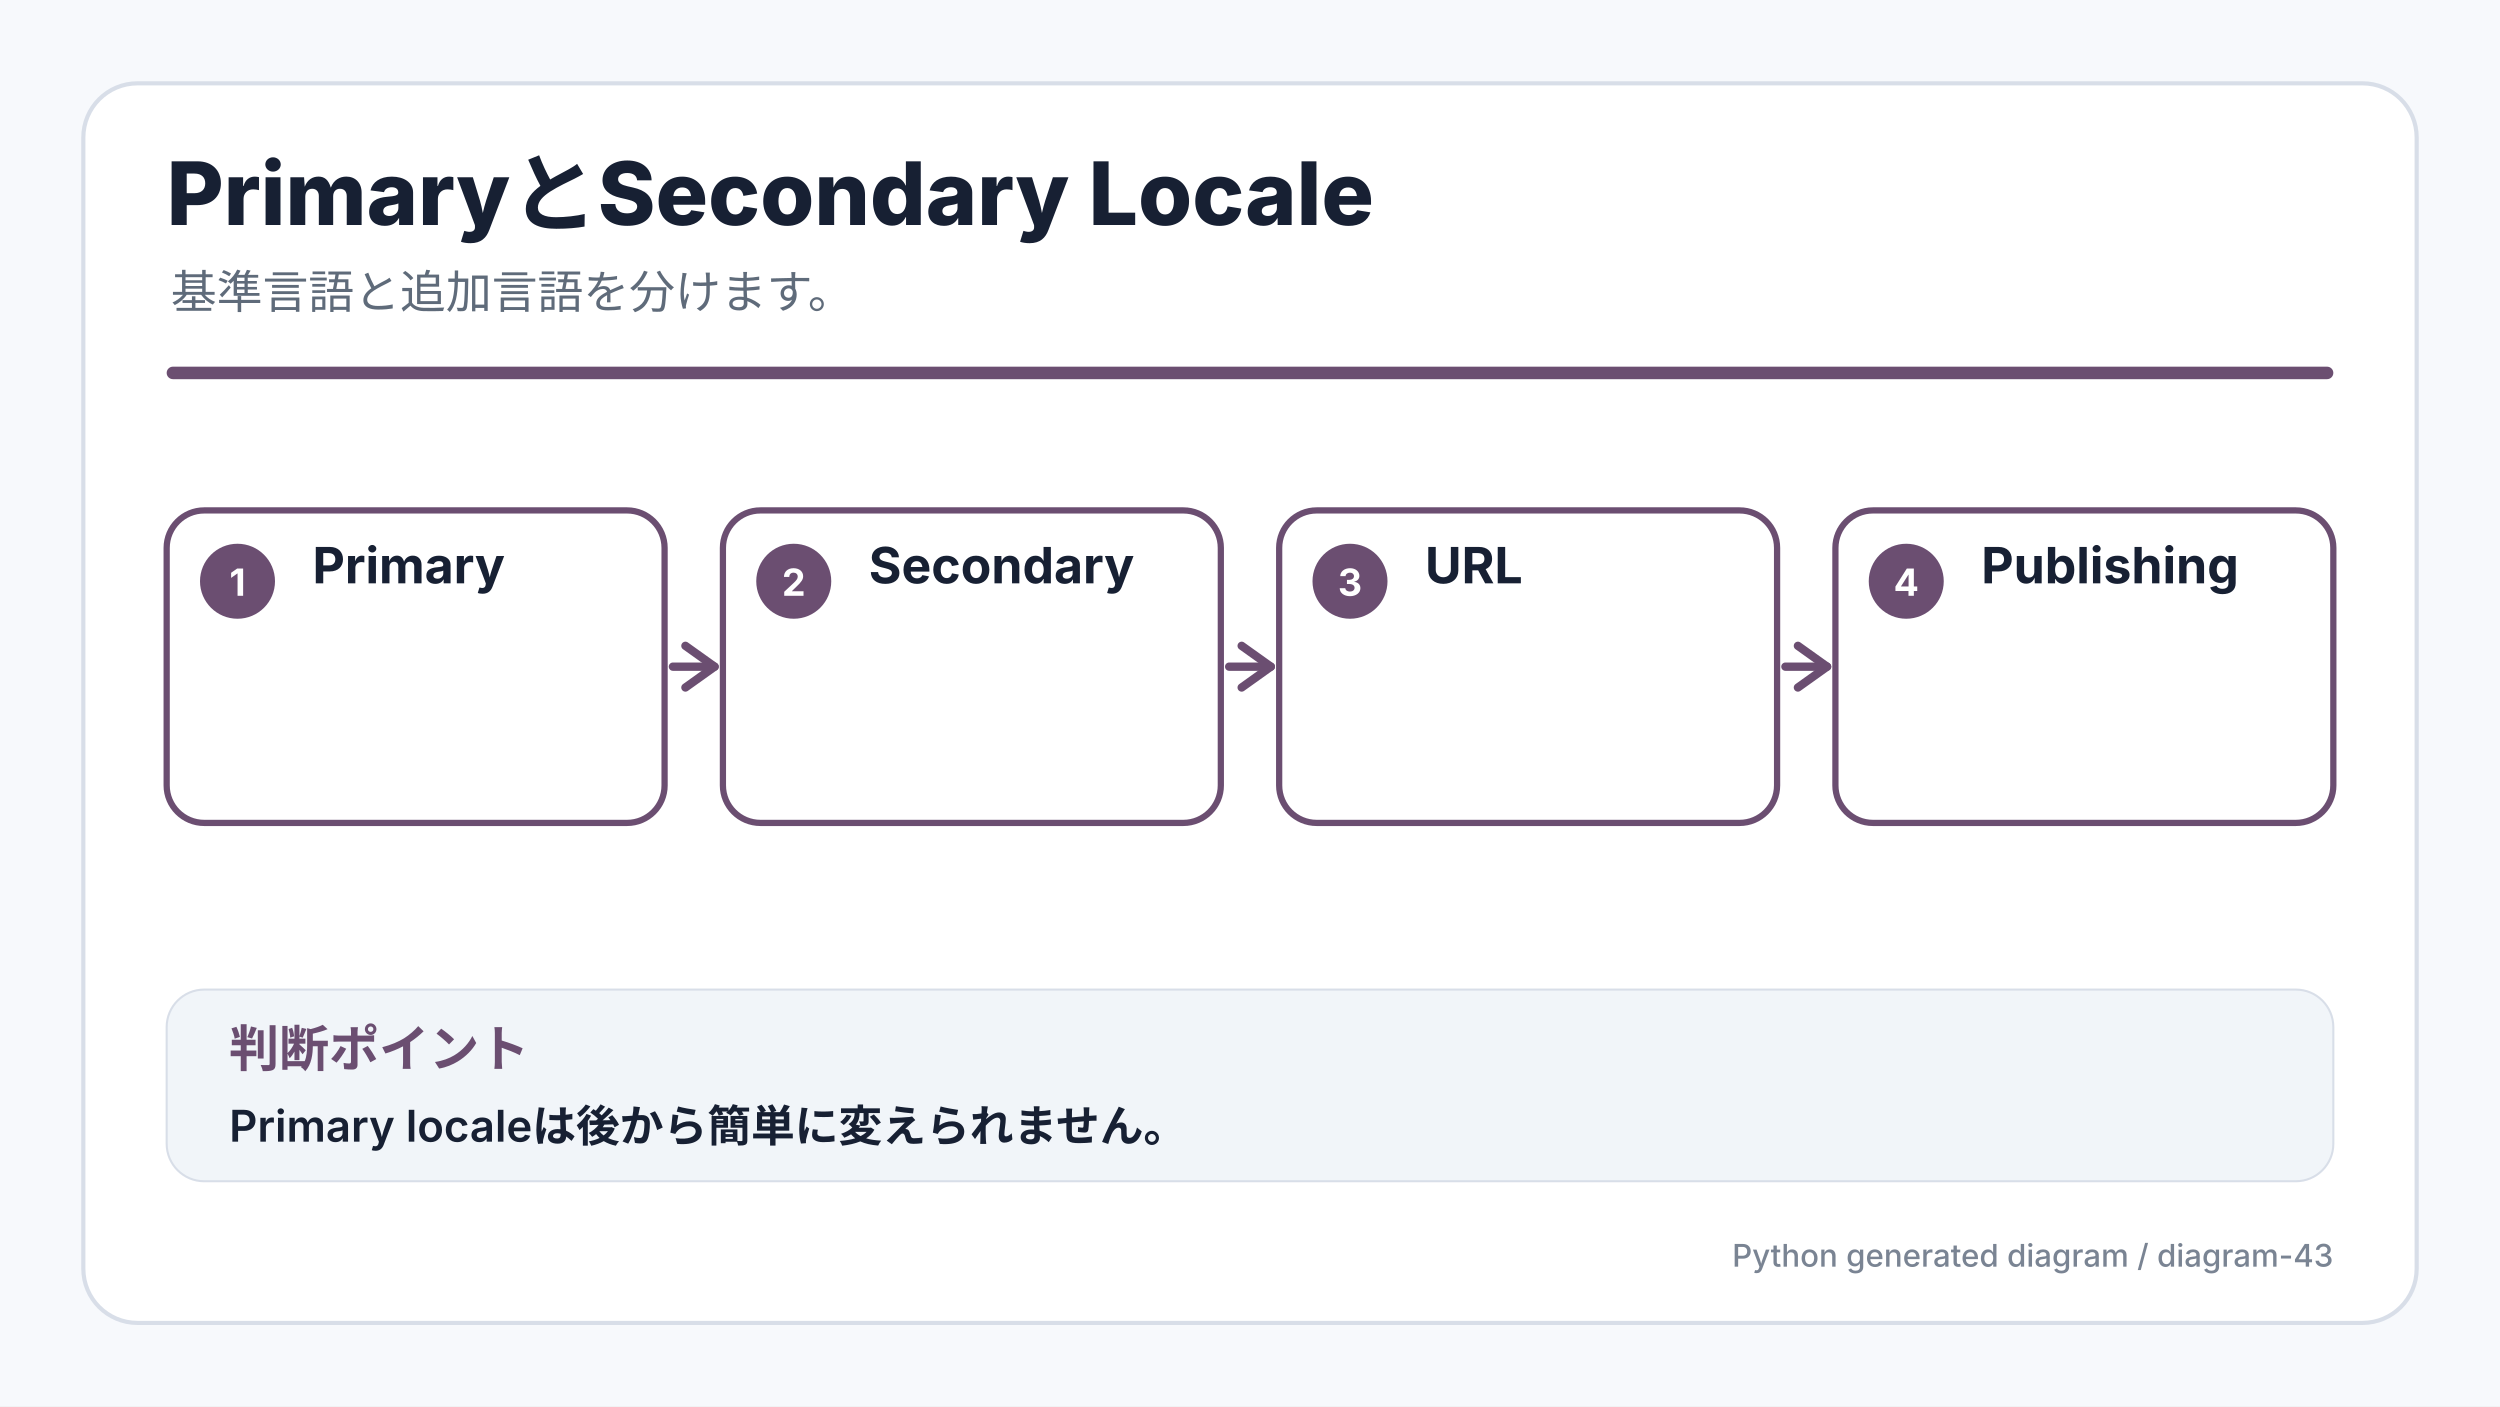
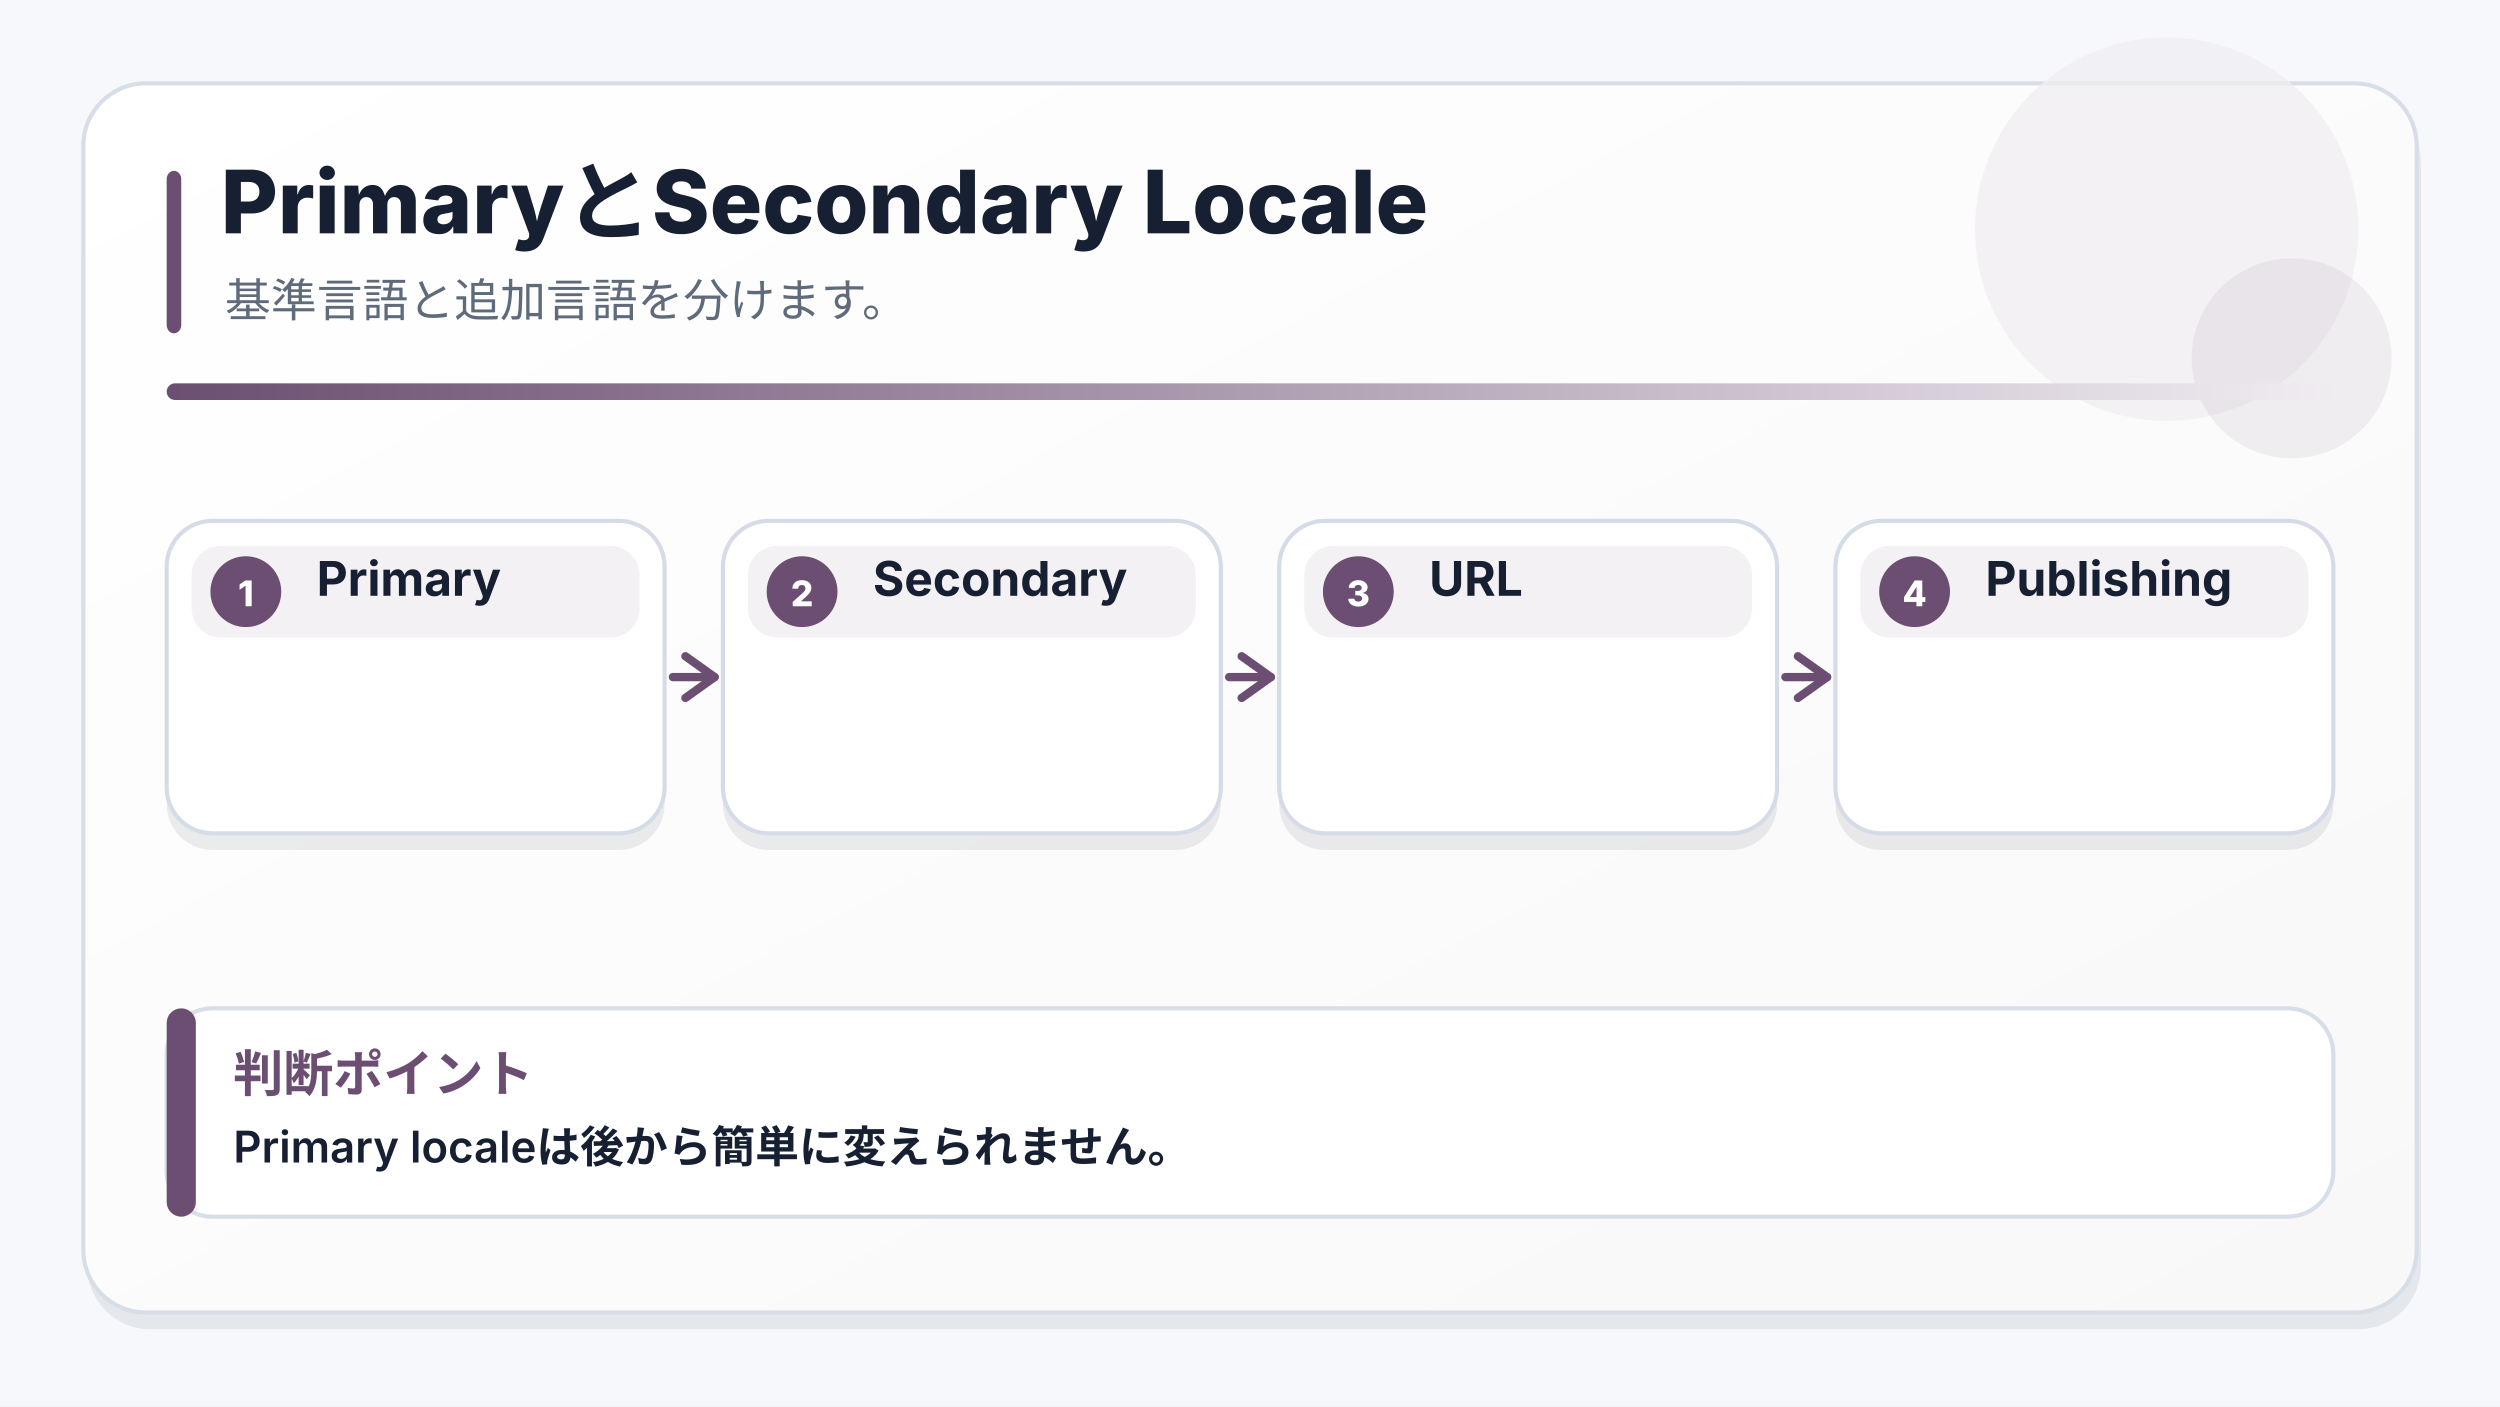
<svg xmlns="http://www.w3.org/2000/svg" width="1200" height="675" viewBox="0 0 1200 675" role="img">
-   <rect width="1200" height="675" fill="#F7F9FC" />
-   <rect x="40" y="40" width="1120" height="595" rx="26" fill="#ffffff" stroke="#D8DEE8" stroke-width="2" />
-   <text x="80" y="108" font-family="-apple-system, BlinkMacSystemFont, Segoe UI, sans-serif" font-size="42" font-weight="800" fill="#172033" text-anchor="start">PrimaryとSecondary Locale</text>
-   <text x="82" y="148" font-family="-apple-system, BlinkMacSystemFont, Segoe UI, sans-serif" font-size="22" font-weight="500" fill="#5F6B7A" text-anchor="start">基準言語と追加言語を分けます。</text>
-   <rect x="80" y="176" width="1040" height="6" rx="3" fill="#6B4E71" />
-   <rect x="80" y="245" width="239" height="150" rx="18" fill="#ffffff" stroke="#6B4E71" stroke-width="3" />
-   <circle cx="114" cy="279" r="18" fill="#6B4E71" />
-   <text x="114" y="286" font-family="-apple-system, BlinkMacSystemFont, Segoe UI, sans-serif" font-size="18" font-weight="700" fill="#ffffff" text-anchor="middle">1</text>
-   <text x="150" y="280" font-family="-apple-system, BlinkMacSystemFont, Segoe UI, sans-serif" font-size="24" font-weight="700" fill="#172033" text-anchor="start">Primary</text>
-   <line x1="323" y1="320" x2="343" y2="320" stroke="#6B4E71" stroke-width="4" stroke-linecap="round" />
-   <path d="M 329 310 L 343 320 L 329 330" fill="none" stroke="#6B4E71" stroke-width="4" stroke-linecap="round" stroke-linejoin="round" />
-   <rect x="347" y="245" width="239" height="150" rx="18" fill="#ffffff" stroke="#6B4E71" stroke-width="3" />
-   <circle cx="381" cy="279" r="18" fill="#6B4E71" />
-   <text x="381" y="286" font-family="-apple-system, BlinkMacSystemFont, Segoe UI, sans-serif" font-size="18" font-weight="700" fill="#ffffff" text-anchor="middle">2</text>
-   <text x="417" y="280" font-family="-apple-system, BlinkMacSystemFont, Segoe UI, sans-serif" font-size="24" font-weight="700" fill="#172033" text-anchor="start">Secondary</text>
-   <line x1="590" y1="320" x2="610" y2="320" stroke="#6B4E71" stroke-width="4" stroke-linecap="round" />
-   <path d="M 596 310 L 610 320 L 596 330" fill="none" stroke="#6B4E71" stroke-width="4" stroke-linecap="round" stroke-linejoin="round" />
-   <rect x="614" y="245" width="239" height="150" rx="18" fill="#ffffff" stroke="#6B4E71" stroke-width="3" />
-   <circle cx="648" cy="279" r="18" fill="#6B4E71" />
-   <text x="648" y="286" font-family="-apple-system, BlinkMacSystemFont, Segoe UI, sans-serif" font-size="18" font-weight="700" fill="#ffffff" text-anchor="middle">3</text>
-   <text x="684" y="280" font-family="-apple-system, BlinkMacSystemFont, Segoe UI, sans-serif" font-size="24" font-weight="700" fill="#172033" text-anchor="start">URL</text>
-   <line x1="857" y1="320" x2="877" y2="320" stroke="#6B4E71" stroke-width="4" stroke-linecap="round" />
-   <path d="M 863 310 L 877 320 L 863 330" fill="none" stroke="#6B4E71" stroke-width="4" stroke-linecap="round" stroke-linejoin="round" />
-   <rect x="881" y="245" width="239" height="150" rx="18" fill="#ffffff" stroke="#6B4E71" stroke-width="3" />
-   <circle cx="915" cy="279" r="18" fill="#6B4E71" />
-   <text x="915" y="286" font-family="-apple-system, BlinkMacSystemFont, Segoe UI, sans-serif" font-size="18" font-weight="700" fill="#ffffff" text-anchor="middle">4</text>
-   <text x="951" y="280" font-family="-apple-system, BlinkMacSystemFont, Segoe UI, sans-serif" font-size="24" font-weight="700" fill="#172033" text-anchor="start">Publishing</text>
-   <rect x="80" y="475" width="1040" height="92" rx="18" fill="#F1F5F9" stroke="#D8DEE8" />
-   <text x="110" y="512" font-family="-apple-system, BlinkMacSystemFont, Segoe UI, sans-serif" font-size="24" font-weight="800" fill="#6B4E71" text-anchor="start">判断ポイント</text>
-   <text x="110" y="548" font-family="-apple-system, BlinkMacSystemFont, Segoe UI, sans-serif" font-size="21" font-weight="600" fill="#172033" text-anchor="start">Primary localeは後から簡単に変えられません。</text>
-   <text x="1120" y="608" font-family="-apple-system, BlinkMacSystemFont, Segoe UI, sans-serif" font-size="15" font-weight="500" fill="#7A8493" text-anchor="end">Python generated diagram / diagram-43</text>
+   <defs>
+     <linearGradient id="bg" x1="0" y1="0" x2="1" y2="1">
+       <stop offset="0%" stop-color="#FFFFFF" />
+       <stop offset="100%" stop-color="#F9F8F9" />
+     </linearGradient>
+     <linearGradient id="bar" x1="0" y1="0" x2="1" y2="0">
+       <stop offset="0%" stop-color="#6B4E71" />
+       <stop offset="100%" stop-color="#F0EDF1" />
+     </linearGradient>
+   </defs>
+   <rect width="1200" height="675" fill="#F6F8FC" />
+   <rect x="42" y="48" width="1120" height="590" rx="30" fill="#0F172A" opacity="0.08" />
+   <rect x="40" y="40" width="1120" height="590" rx="30" fill="url(#bg)" stroke="#D8DEE8" stroke-width="2" />
+   <circle cx="1040" cy="110" r="92" fill="#F0EDF1" opacity="0.72" />
+   <circle cx="1100" cy="172" r="48" fill="#6B4E71" opacity="0.08" />
+   <rect x="80" y="82" width="7" height="78" rx="4" fill="#6B4E71" />
+   <text x="106" y="112" font-family="-apple-system, BlinkMacSystemFont, Segoe UI, sans-serif" font-size="42" font-weight="800" fill="#172033" text-anchor="start">PrimaryとSecondary Locale</text>
+   <text x="108" y="152" font-family="-apple-system, BlinkMacSystemFont, Segoe UI, sans-serif" font-size="22" font-weight="500" fill="#5F6B7A" text-anchor="start">基準言語と追加言語を分けます。</text>
+   <rect x="80" y="184" width="1040" height="8" rx="4" fill="url(#bar)" />
+   <rect x="80" y="258" width="239" height="150" rx="22" fill="#0F172A" opacity="0.08" />
+   <rect x="80" y="250" width="239" height="150" rx="22" fill="#ffffff" stroke="#D5DCE8" stroke-width="2" />
+   <rect x="92" y="262" width="215" height="44" rx="14" fill="#F3F1F4" />
+   <circle cx="118" cy="284" r="17" fill="#6B4E71" />
+   <text x="118" y="291" font-family="-apple-system, BlinkMacSystemFont, Segoe UI, sans-serif" font-size="17" font-weight="800" fill="#ffffff" text-anchor="middle">1</text>
+   <text x="152" y="286" font-family="-apple-system, BlinkMacSystemFont, Segoe UI, sans-serif" font-size="23" font-weight="750" fill="#172033" text-anchor="start">Primary</text>
+   <line x1="323" y1="325" x2="343" y2="325" stroke="#6B4E71" stroke-width="4" stroke-linecap="round" />
+   <path d="M 329 315 L 343 325 L 329 335" fill="none" stroke="#6B4E71" stroke-width="4" stroke-linecap="round" stroke-linejoin="round" />
+   <rect x="347" y="258" width="239" height="150" rx="22" fill="#0F172A" opacity="0.08" />
+   <rect x="347" y="250" width="239" height="150" rx="22" fill="#ffffff" stroke="#D5DCE8" stroke-width="2" />
+   <rect x="359" y="262" width="215" height="44" rx="14" fill="#F3F1F4" />
+   <circle cx="385" cy="284" r="17" fill="#6B4E71" />
+   <text x="385" y="291" font-family="-apple-system, BlinkMacSystemFont, Segoe UI, sans-serif" font-size="17" font-weight="800" fill="#ffffff" text-anchor="middle">2</text>
+   <text x="419" y="286" font-family="-apple-system, BlinkMacSystemFont, Segoe UI, sans-serif" font-size="23" font-weight="750" fill="#172033" text-anchor="start">Secondary</text>
+   <line x1="590" y1="325" x2="610" y2="325" stroke="#6B4E71" stroke-width="4" stroke-linecap="round" />
+   <path d="M 596 315 L 610 325 L 596 335" fill="none" stroke="#6B4E71" stroke-width="4" stroke-linecap="round" stroke-linejoin="round" />
+   <rect x="614" y="258" width="239" height="150" rx="22" fill="#0F172A" opacity="0.08" />
+   <rect x="614" y="250" width="239" height="150" rx="22" fill="#ffffff" stroke="#D5DCE8" stroke-width="2" />
+   <rect x="626" y="262" width="215" height="44" rx="14" fill="#F3F1F4" />
+   <circle cx="652" cy="284" r="17" fill="#6B4E71" />
+   <text x="652" y="291" font-family="-apple-system, BlinkMacSystemFont, Segoe UI, sans-serif" font-size="17" font-weight="800" fill="#ffffff" text-anchor="middle">3</text>
+   <text x="686" y="286" font-family="-apple-system, BlinkMacSystemFont, Segoe UI, sans-serif" font-size="23" font-weight="750" fill="#172033" text-anchor="start">URL</text>
+   <line x1="857" y1="325" x2="877" y2="325" stroke="#6B4E71" stroke-width="4" stroke-linecap="round" />
+   <path d="M 863 315 L 877 325 L 863 335" fill="none" stroke="#6B4E71" stroke-width="4" stroke-linecap="round" stroke-linejoin="round" />
+   <rect x="881" y="258" width="239" height="150" rx="22" fill="#0F172A" opacity="0.08" />
+   <rect x="881" y="250" width="239" height="150" rx="22" fill="#ffffff" stroke="#D5DCE8" stroke-width="2" />
+   <rect x="893" y="262" width="215" height="44" rx="14" fill="#F3F1F4" />
+   <circle cx="919" cy="284" r="17" fill="#6B4E71" />
+   <text x="919" y="291" font-family="-apple-system, BlinkMacSystemFont, Segoe UI, sans-serif" font-size="17" font-weight="800" fill="#ffffff" text-anchor="middle">4</text>
+   <text x="953" y="286" font-family="-apple-system, BlinkMacSystemFont, Segoe UI, sans-serif" font-size="23" font-weight="750" fill="#172033" text-anchor="start">Publishing</text>
+   <rect x="80" y="484" width="1040" height="100" rx="22" fill="#FFFFFF" stroke="#D8DEE8" stroke-width="2" />
+   <rect x="80" y="484" width="14" height="100" rx="7" fill="#6B4E71" />
+   <text x="112" y="524" font-family="-apple-system, BlinkMacSystemFont, Segoe UI, sans-serif" font-size="24" font-weight="800" fill="#6B4E71" text-anchor="start">判断ポイント</text>
+   <text x="112" y="558" font-family="-apple-system, BlinkMacSystemFont, Segoe UI, sans-serif" font-size="21" font-weight="600" fill="#172033" text-anchor="start">Primary localeは後から簡単に変えられません。</text>
</svg>
